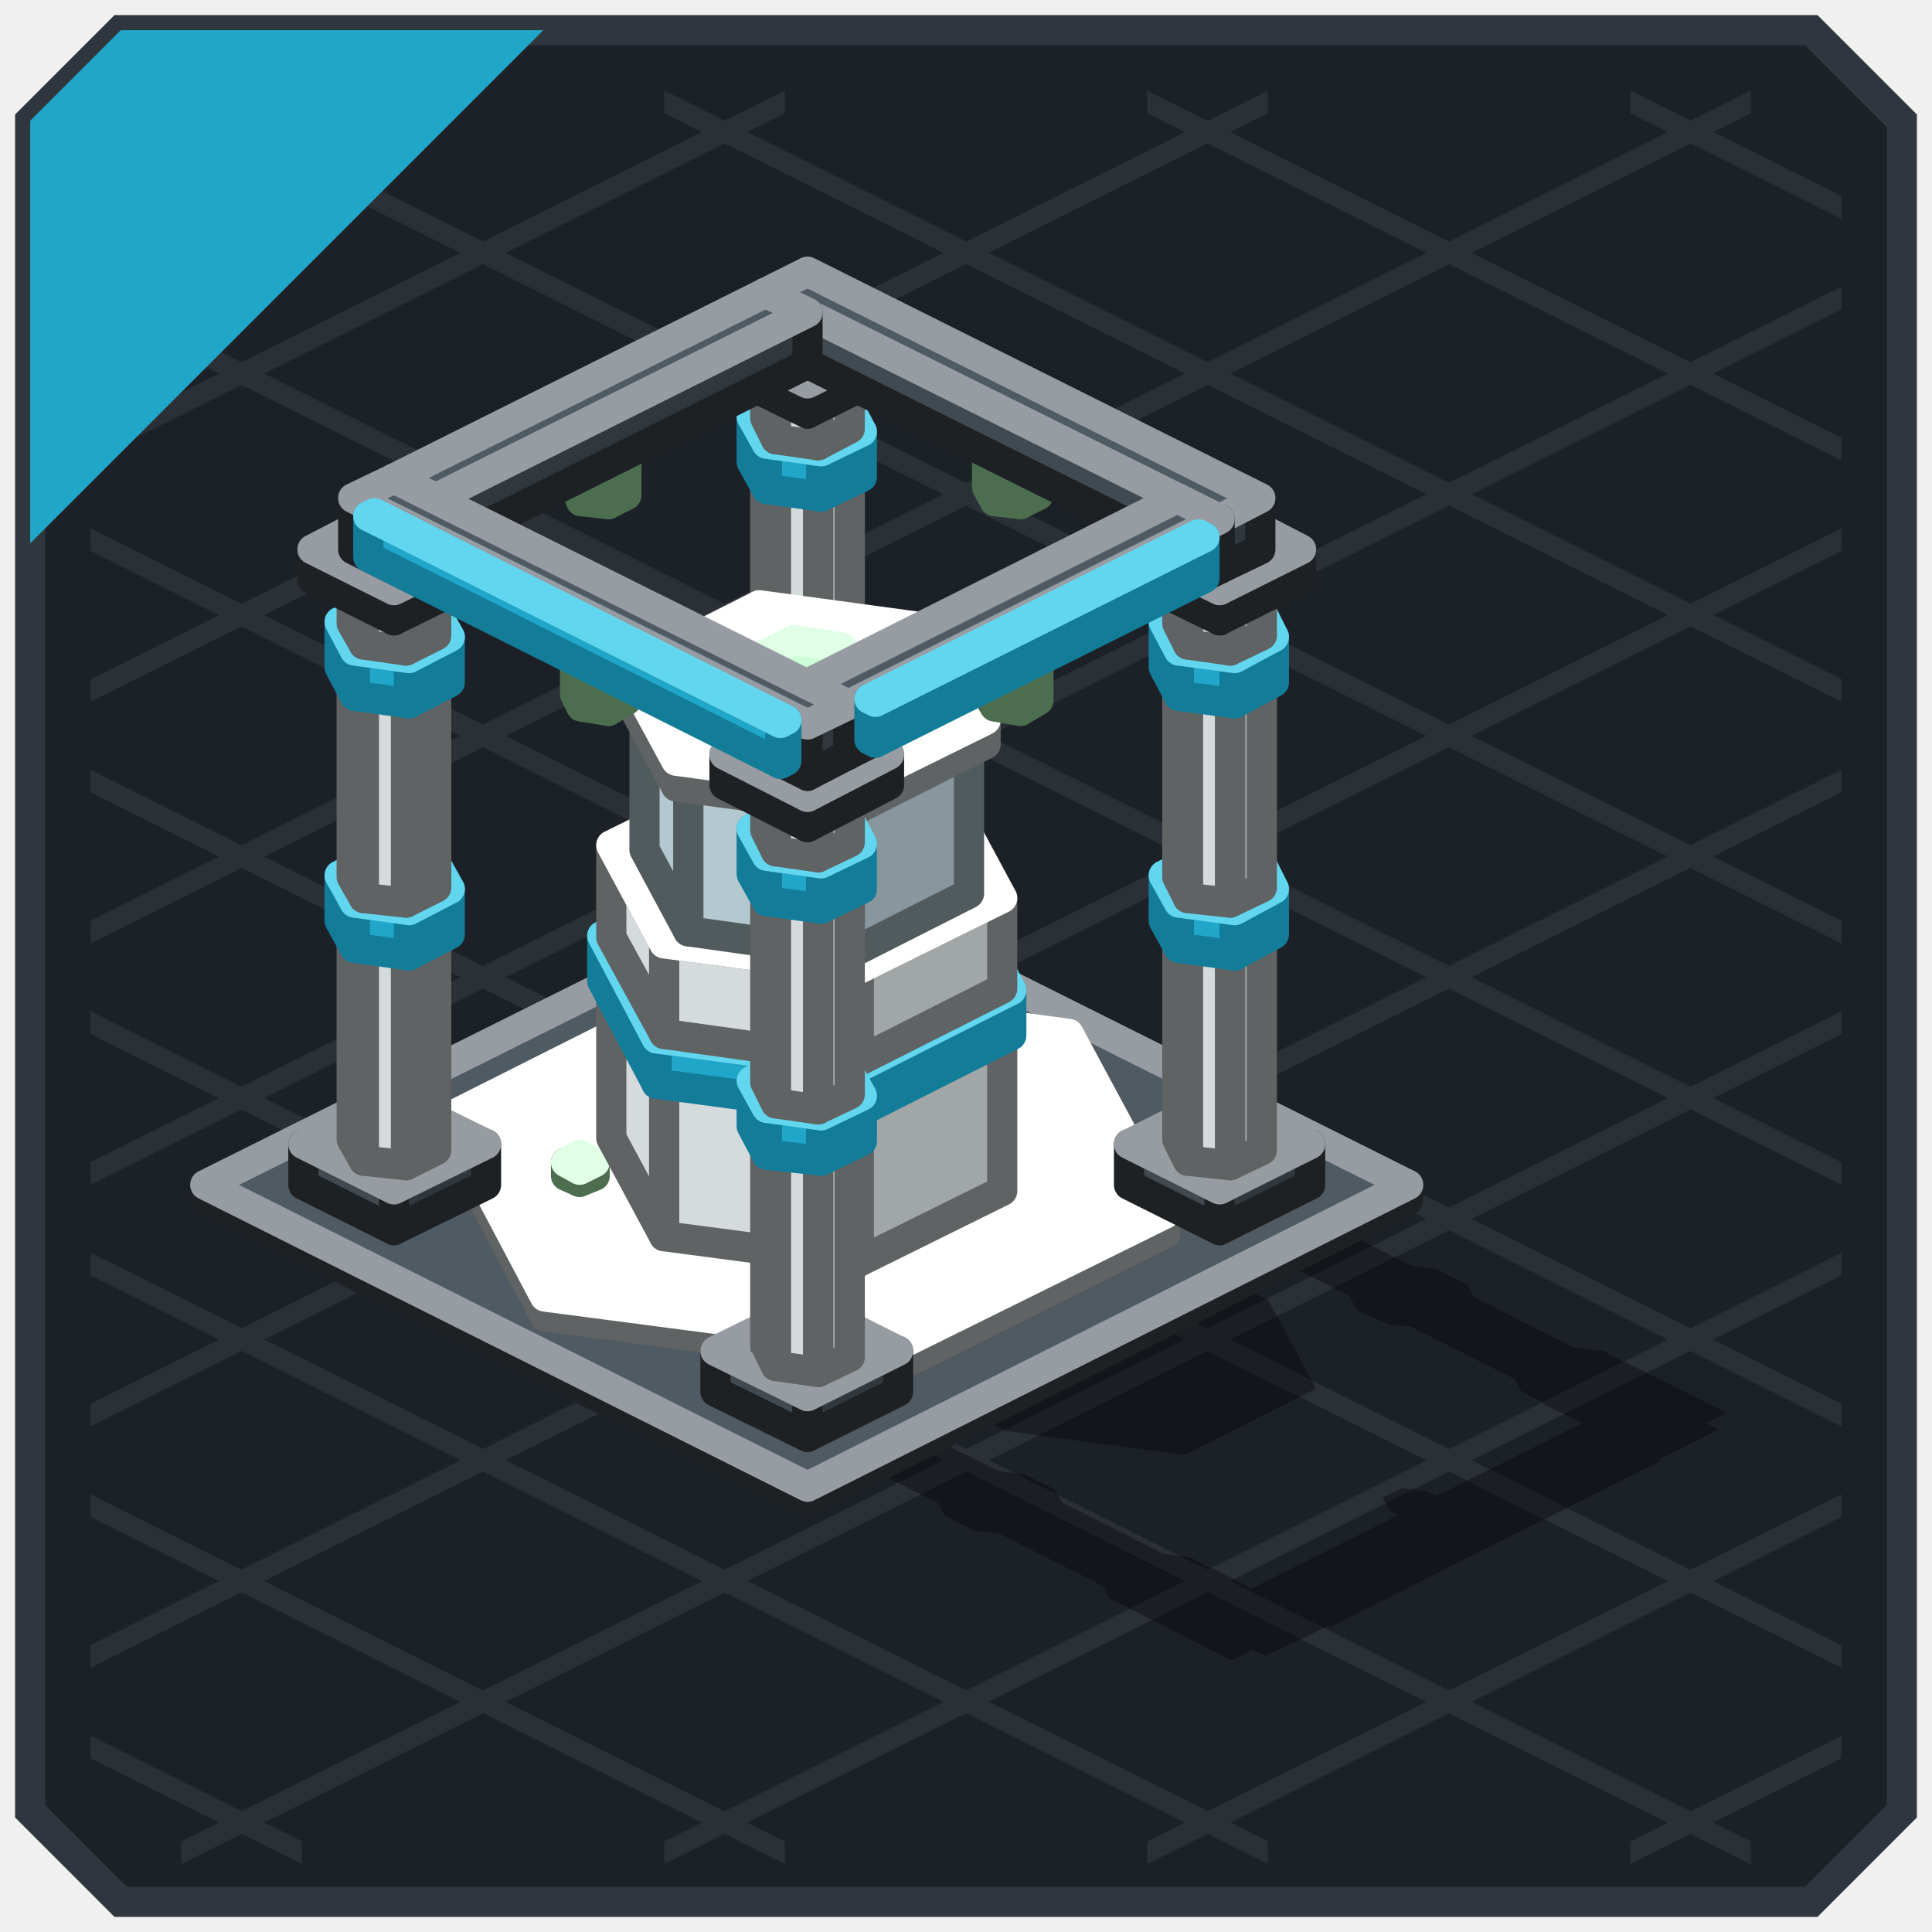
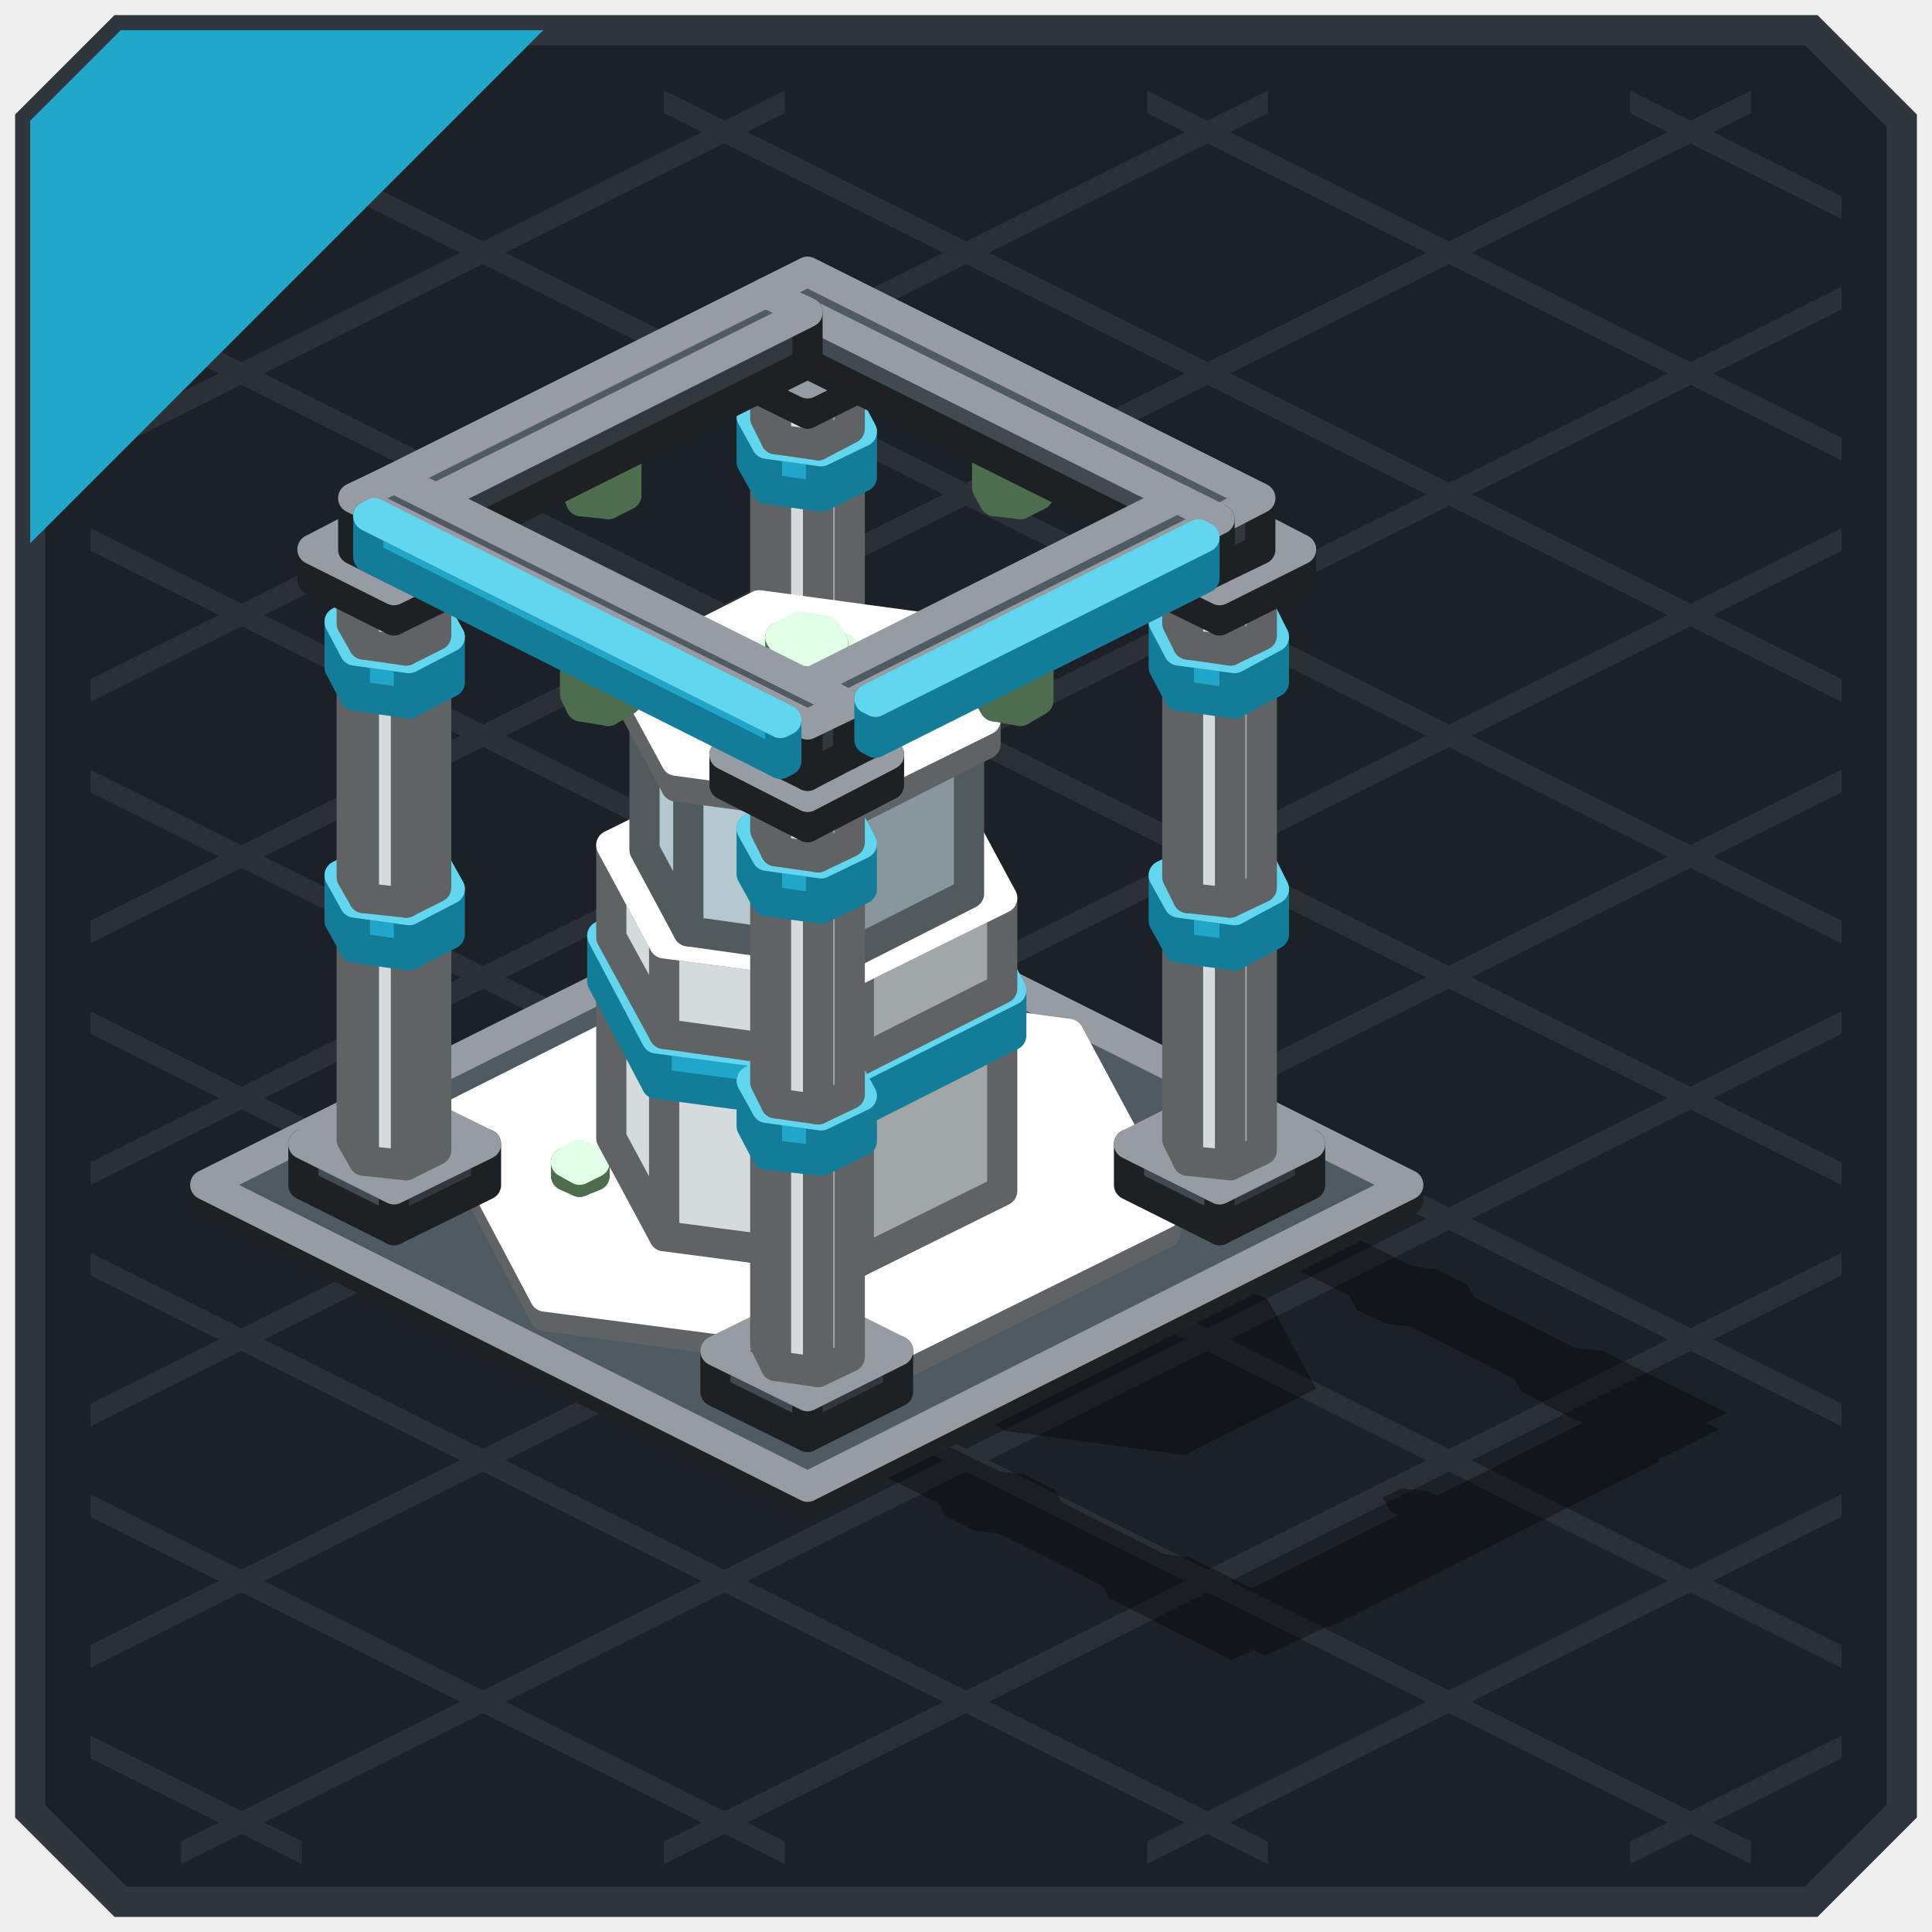
<svg xmlns="http://www.w3.org/2000/svg" width="128" height="128" viewBox="0 0 128 128">
  <g stroke-width="2">
    <polygon points="8,2 120,2 126,8 126,120 120,126 8,126 2,120 2,8" fill="#1C2127" stroke="#2F363D" />
  </g>
  <g>
    <polygon points="108,6 122,13 122,14.5 108,7.5" fill="#2A3036" />
    <polygon points="76,6 122,29 122,30.5 76,7.5" fill="#2A3036" />
    <polygon points="44,6 122,45 122,46.5 44,7.5" fill="#2A3036" />
    <polygon points="12,6 122,61 122,62.5 12,7.5" fill="#2A3036" />
    <polygon points="6,19 122,77 122,78.5 6,20.5" fill="#2A3036" />
    <polygon points="6,35 122,93 122,94.5 6,36.5" fill="#2A3036" />
    <polygon points="6,51 122,109 122,110.5 6,52.5" fill="#2A3036" />
    <polygon points="6,67 116,122 116,123.5 6,68.5" fill="#2A3036" />
    <polygon points="6,83 84,122 84,123.5 6,84.5" fill="#2A3036" />
    <polygon points="6,99 52,122 52,123.5 6,100.5" fill="#2A3036" />
    <polygon points="6,115 20,122 20,123.5 6,116.5" fill="#2A3036" />
    <polygon points="6,13 20,6 20,7.5 6,14.5" fill="#2A3036" />
    <polygon points="6,29 52,6 52,7.5 6,30.5" fill="#2A3036" />
    <polygon points="6,45 84,6 84,7.5 6,46.5" fill="#2A3036" />
    <polygon points="6,61 116,6 116,7.5 6,62.5" fill="#2A3036" />
    <polygon points="6,77 122,19 122,20.5 6,78.5" fill="#2A3036" />
    <polygon points="6,93 122,35 122,36.5 6,94.5" fill="#2A3036" />
    <polygon points="6,109 122,51 122,52.5 6,110.5" fill="#2A3036" />
    <polygon points="12,122 122,67 122,68.5 12,123.5" fill="#2A3036" />
    <polygon points="44,122 122,83 122,84.5 44,123.5" fill="#2A3036" />
    <polygon points="76,122 122,99 122,100.5 76,123.5" fill="#2A3036" />
    <polygon points="108,122 122,115 122,116.5 108,123.5" fill="#2A3036" />
  </g>
  <g>
    <polygon points="8,2 36,2 2,36 2,8" fill="#1FA6C8" />
  </g>
  <g opacity="0.35">
    <polygon points="53.5,59.6 94,79.8 54.1,99.8 13.6,79.5" fill="#000000" />
    <polygon points="47.8,68 71.5,71.2 72.3,71.6 78.7,83.5 61.3,92.1 37.6,89 36.8,88.5 30.4,76.7" fill="#000000" />
    <polygon points="54.1,63.2 61.9,67.1 55.9,70.1 48.1,66.2" fill="#000000" />
    <polygon points="55.1,65.7 57.9,66 67.3,70.7 68.1,72.1 66,73.2 63.2,72.8 53.8,68.1 53.1,66.7" fill="#000000" />
    <polygon points="64.3,69.9 67.9,70.4 69.9,71.4 70.9,73.2 68.2,74.6 64.5,74.1 62.6,73.1 61.6,71.3" fill="#000000" />
    <polygon points="66.5,71.3 69.3,71.7 78.2,76.2 79,77.6 76.9,78.6 74.1,78.2 65.2,73.8 64.4,72.4" fill="#000000" />
    <polygon points="75.2,75.4 78.9,75.9 80.8,76.9 81.8,78.7 79.1,80 75.5,79.5 73.5,78.6 72.5,76.7" fill="#000000" />
    <polygon points="77.4,76.8 80.2,77.2 82.4,78.3 83.1,79.7 81.1,80.7 78.3,80.3 76.1,79.2 75.3,77.8" fill="#000000" />
    <polygon points="80.3,76.6 87.1,80 81.6,82.7 74.9,79.3" fill="#000000" />
    <polygon points="26.8,76.8 34.6,80.7 28.5,83.7 20.8,79.8" fill="#000000" />
    <polygon points="27.8,79.3 30.6,79.7 40,84.4 40.7,85.8 38.7,86.8 35.9,86.4 26.5,81.7 25.7,80.3" fill="#000000" />
    <polygon points="37,83.6 40.6,84.1 42.6,85.1 43.6,86.9 40.9,88.2 37.2,87.7 35.3,86.8 34.3,84.9" fill="#000000" />
    <polygon points="39.2,85 42,85.4 50.9,89.9 51.7,91.3 49.6,92.3 46.8,91.9 37.9,87.4 37.1,86" fill="#000000" />
    <polygon points="47.9,89.1 51.5,89.5 53.5,90.5 54.5,92.4 51.8,93.7 48.2,93.2 46.2,92.2 45.2,90.4" fill="#000000" />
    <polygon points="50.1,90.5 52.9,90.8 55.1,91.9 55.8,93.3 53.8,94.4 51,94 48.8,92.9 48,91.5" fill="#000000" />
    <polygon points="53,90.2 59.8,93.6 54.3,96.3 47.6,93" fill="#000000" />
    <polygon points="81.4,76.8 89.2,80.7 83.2,83.7 75.4,79.8" fill="#000000" />
    <polygon points="82.4,79.3 85.2,79.7 94.6,84.4 95.4,85.8 93.3,86.8 90.5,86.4 81.1,81.7 80.4,80.3" fill="#000000" />
    <polygon points="91.6,83.6 95.2,84.1 97.2,85.1 98.2,86.9 95.5,88.2 91.9,87.7 89.9,86.8 88.9,84.9" fill="#000000" />
    <polygon points="93.8,85 96.6,85.4 105.5,89.9 106.3,91.3 104.2,92.3 101.4,91.9 92.5,87.4 91.7,86" fill="#000000" />
    <polygon points="102.5,89.1 106.2,89.5 108.1,90.5 109.1,92.4 106.4,93.7 102.8,93.2 100.8,92.2 99.8,90.4" fill="#000000" />
    <polygon points="104.7,90.5 107.5,90.8 109.7,91.9 110.4,93.3 108.4,94.4 105.6,94 103.4,92.9 102.7,91.5" fill="#000000" />
    <polygon points="107.6,90.2 114.4,93.6 109,96.3 102.2,93" fill="#000000" />
    <polygon points="54.1,90.5 61.9,94.4 55.9,97.4 48.1,93.5" fill="#000000" />
    <polygon points="55.1,93 57.9,93.4 67.3,98 68.1,99.5 66,100.5 63.2,100.1 53.8,95.4 53.1,94" fill="#000000" />
    <polygon points="64.3,97.2 67.9,97.7 69.9,98.7 70.9,100.5 68.2,101.9 64.5,101.4 62.6,100.4 61.6,98.6" fill="#000000" />
    <polygon points="66.5,98.7 69.3,99 78.2,103.5 79,104.9 76.9,105.9 74.1,105.6 65.2,101.1 64.4,99.7" fill="#000000" />
    <polygon points="75.2,102.7 78.9,103.2 80.8,104.2 81.8,106 79.1,107.4 75.5,106.9 73.5,105.9 72.5,104" fill="#000000" />
    <polygon points="77.4,104.1 80.2,104.5 82.4,105.6 83.1,107 81.1,108 78.3,107.6 76.1,106.5 75.3,105.1" fill="#000000" />
    <polygon points="80.3,103.9 87.1,107.3 81.6,110 74.9,106.6" fill="#000000" />
    <polygon points="54.3,92.2 86.6,108.4 83.8,109.7 51.6,93.6" fill="#000000" />
    <polygon points="81.6,78.6 113.9,94.7 111.1,96.1 78.9,80" fill="#000000" />
    <polygon points="106.2,93.6 111.1,96.1 86.6,108.4 81.6,105.9" fill="#000000" />
    <polygon points="78.9,80 83.8,82.4 59.2,94.7 54.3,92.2" fill="#000000" />
    <polygon points="53.2,94.4 82.2,108.9 81.8,109.1 52.8,94.6" fill="#000000" />
    <polygon points="107.8,95.8 110,96.8 88.1,107.8 86,106.7" fill="#000000" />
    <polygon points="65.6,98.6 67.3,98.8 69.2,99.8 69.7,100.7 68.4,101.3 66.7,101.1 64.8,100.1 64.3,99.2" fill="#000000" />
    <polygon points="92.9,84.9 94.6,85.2 96.6,86.2 97,87 95.8,87.6 94,87.4 92.1,86.4 91.6,85.6" fill="#000000" />
    <polygon points="92.9,98.6 94.6,98.8 96.6,99.8 97,100.7 95.8,101.3 94,101.1 92.1,100.1 91.6,99.2" fill="#000000" />
    <polygon points="65.6,84.9 67.3,85.2 69.2,86.2 69.7,87 68.4,87.6 66.7,87.4 64.8,86.4 64.3,85.6" fill="#000000" />
    <polygon points="51.5,73.8 64.4,75.6 71.2,78.9 74.7,85.4 65.2,90.1 52.3,88.4 45.5,85 42.1,78.6" fill="#000000" />
    <polygon points="58.1,76.9 71.7,78.7 73.7,79.7 77.3,86.5 67.4,91.4 53.8,89.6 51.8,88.6 48.2,81.9" fill="#000000" />
    <polygon points="60.3,78.2 73.2,79.9 77.1,81.9 80.6,88.4 71.1,93.1 58.2,91.4 54.3,89.4 50.8,82.9" fill="#000000" />
    <polygon points="64.8,81.2 75.5,82.7 82.1,86 85,91.3 77.1,95.3 66.3,93.8 59.8,90.6 56.9,85.2" fill="#000000" />
    <polygon points="71,84 82.9,85.6 84,86.1 87.2,92 78.5,96.4 66.6,94.8 65.5,94.2 62.4,88.3" fill="#000000" />
    <polygon points="74.4,88.8 77.7,89.3 79,89.9 79.8,91.5 77.5,92.7 74.3,92.3 72.9,91.6 72.1,90" fill="#000000" />
    <polygon points="53.6,87.3 55.1,88.1 54.2,88.5 52.7,87.8" fill="#000000" />
    <polygon points="40,80.5 41.5,81.2 40.5,81.7 39,81" fill="#000000" />
+     <polygon points="76.4,90.3 78.1,90.6 79,91 79.4,91.9 78.2,92.5 76.4,92.3 75.6,91.8 75.1,91" fill="#000000" />
+     <polygon points="76.5,90.6 77.8,90.7 78.4,91.1 78.8,91.7 77.8,92.2 76.5,92 75.9,91.7 75.5,91" fill="#000000" />
  </g>
  <g stroke-width="2" stroke-linejoin="round">
    <polygon points="53.5,99.5 13.6,79.5 13.6,78.5 53.5,98.5" fill="#414A51" stroke="#1D2124" />
    <polygon points="93.3,79.5 53.5,99.5 53.5,98.5 93.3,78.5" fill="#31383D" stroke="#1D2124" />
    <polygon points="53.5,98.5 13.6,78.5 53.5,58.6 93.3,78.5" fill="#4F5A63" stroke="#969CA1" />
    <polygon points="53.5,67.9 47.4,64.9 47.4,62.2 53.5,65.2" fill="#414A51" stroke="#1D2124" />
    <polygon points="59.5,64.9 53.5,67.9 53.5,65.2 59.5,62.2" fill="#31383D" stroke="#1D2124" />
    <polygon points="53.5,65.2 47.4,62.2 53.5,59.2 59.5,62.2" fill="#4F5A63" stroke="#969CA1" />
    <polygon points="59.8,90.4 36.1,87.2 36.1,85.9 59.8,89" fill="#D5DBDC" stroke="#606363" />
    <polygon points="36.1,87.2 29.8,75.3 29.8,74 36.1,85.9" fill="#D5DBDC" stroke="#606363" />
    <polygon points="77.2,81.7 59.8,90.4 59.8,89 77.2,80.4" fill="#A1A6A6" stroke="#606363" />
    <polygon points="59.8,89 36.1,85.9 29.8,74 47.1,65.3 70.8,68.5 77.2,80.4" fill="#FFFFFF" stroke="#FFFFFF" />
    <polygon points="54.2,63.6 51.4,63.2 51.4,48.8 54.2,49.2" fill="#D5DBDC" stroke="#606363" />
    <polygon points="51.4,63.2 50.7,61.8 50.7,47.4 51.4,48.8" fill="#D5DBDC" stroke="#606363" />
    <polygon points="56.3,62.6 54.2,63.6 54.2,49.2 56.3,48.2" fill="#A1A6A6" stroke="#606363" />
    <polygon points="54.2,49.2 51.4,48.8 50.7,47.4 52.7,46.4 55.5,46.8 56.3,48.2" fill="#FFFFFF" stroke="#FFFFFF" />
    <polygon points="54.4,49.6 50.8,49.1 50.8,46.1 54.4,46.6" fill="#1FA6C8" stroke="#137C99" />
    <polygon points="50.8,49.1 49.8,47.3 49.8,44.3 50.8,46.1" fill="#1FA6C8" stroke="#137C99" />
    <polygon points="57.1,48.3 54.4,49.6 54.4,46.6 57.1,45.3" fill="#137C99" stroke="#137C99" />
    <polygon points="54.4,46.6 50.8,46.1 49.8,44.3 52.5,43 56.1,43.4 57.1,45.3" fill="#62D6EE" stroke="#62D6EE" />
    <polygon points="54.2,46.2 51.4,45.8 51.4,32.1 54.2,32.5" fill="#D5DBDC" stroke="#606363" />
    <polygon points="51.4,45.8 50.7,44.4 50.7,30.7 51.4,32.1" fill="#D5DBDC" stroke="#606363" />
    <polygon points="56.3,45.2 54.2,46.2 54.2,32.5 56.3,31.4" fill="#A1A6A6" stroke="#606363" />
    <polygon points="54.2,32.5 51.4,32.1 50.7,30.7 52.7,29.7 55.5,30 56.3,31.4" fill="#FFFFFF" stroke="#FFFFFF" />
    <polygon points="54.4,32.9 50.8,32.4 50.8,29.4 54.4,29.9" fill="#1FA6C8" stroke="#137C99" />
    <polygon points="50.8,32.4 49.8,30.6 49.8,27.6 50.8,29.4" fill="#1FA6C8" stroke="#137C99" />
    <polygon points="57.1,31.6 54.4,32.9 54.4,29.9 57.1,28.6" fill="#137C99" stroke="#137C99" />
    <polygon points="54.4,29.9 50.8,29.4 49.8,27.6 52.5,26.2 56.1,26.7 57.1,28.6" fill="#62D6EE" stroke="#62D6EE" />
    <polygon points="54.2,29.5 51.4,29.1 51.4,25.7 54.2,26.1" fill="#D5DBDC" stroke="#606363" />
    <polygon points="51.4,29.1 50.7,27.7 50.7,24.3 51.4,25.7" fill="#D5DBDC" stroke="#606363" />
    <polygon points="56.3,28.4 54.2,29.5 54.2,26.1 56.3,25.1" fill="#A1A6A6" stroke="#606363" />
    <polygon points="54.2,26.1 51.4,25.7 50.7,24.3 52.7,23.3 55.5,23.7 56.3,25.1" fill="#FFFFFF" stroke="#FFFFFF" />
    <polygon points="53.5,27.4 48,24.7 48,22.7 53.5,25.4" fill="#414A51" stroke="#1D2124" />
    <polygon points="58.9,24.7 53.5,27.4 53.5,25.4 58.9,22.7" fill="#31383D" stroke="#1D2124" />
    <polygon points="53.5,25.4 48,22.7 53.5,20 58.9,22.7" fill="#4F5A63" stroke="#969CA1" />
    <polygon points="26.1,81.5 20.1,78.5 20.1,75.8 26.1,78.8" fill="#414A51" stroke="#1D2124" />
    <polygon points="32.2,78.5 26.1,81.5 26.1,78.8 32.2,75.8" fill="#31383D" stroke="#1D2124" />
    <polygon points="26.1,78.8 20.1,75.8 26.1,72.8 32.2,75.8" fill="#4F5A63" stroke="#969CA1" />
    <polygon points="80.8,81.5 74.8,78.5 74.8,75.8 80.8,78.8" fill="#414A51" stroke="#1D2124" />
    <polygon points="86.8,78.5 80.8,81.5 80.8,78.8 86.8,75.8" fill="#31383D" stroke="#1D2124" />
    <polygon points="80.8,78.8 74.8,75.8 80.8,72.8 86.8,75.8" fill="#4F5A63" stroke="#969CA1" />
    <polygon points="38.4,78.3 37.5,77.9 37.5,77 38.4,77.5" fill="#A8F5B0" stroke="#4C6E4F" />
    <polygon points="39.4,77.9 38.4,78.3 38.4,77.5 39.4,77" fill="#7FB985" stroke="#4C6E4F" />
    <polygon points="38.4,77.5 37.5,77 38.4,76.5 39.4,77" fill="#CDFFD7" stroke="#E1FFE7" />
    <polygon points="56.9,83.6 44,81.9 44,71.5 56.9,73.3" fill="#D5DBDC" stroke="#606363" />
    <polygon points="44,81.9 40.5,75.4 40.5,65.1 44,71.5" fill="#D5DBDC" stroke="#606363" />
    <polygon points="66.4,78.9 56.9,83.6 56.9,73.3 66.4,68.5" fill="#A1A6A6" stroke="#606363" />
    <polygon points="56.9,73.3 44,71.5 40.5,65.1 50,60.3 62.9,62.1 66.4,68.5" fill="#FFFFFF" stroke="#FFFFFF" />
    <polygon points="26.9,77.2 24.1,76.9 24.1,62.5 26.9,62.9" fill="#D5DBDC" stroke="#606363" />
    <polygon points="24.1,76.9 23.3,75.5 23.3,61.1 24.1,62.5" fill="#D5DBDC" stroke="#606363" />
    <polygon points="28.9,76.2 26.9,77.2 26.9,62.9 28.9,61.8" fill="#A1A6A6" stroke="#606363" />
    <polygon points="26.9,62.9 24.1,62.5 23.3,61.1 25.4,60.1 28.2,60.4 28.9,61.8" fill="#FFFFFF" stroke="#FFFFFF" />
    <polygon points="81.5,77.2 78.7,76.9 78.7,62.5 81.5,62.9" fill="#D5DBDC" stroke="#606363" />
    <polygon points="78.7,76.9 78,75.5 78,61.1 78.7,62.5" fill="#D5DBDC" stroke="#606363" />
    <polygon points="83.6,76.2 81.5,77.2 81.5,62.9 83.6,61.8" fill="#A1A6A6" stroke="#606363" />
    <polygon points="81.5,62.9 78.7,62.5 78,61.1 80,60.1 82.8,60.4 83.6,61.8" fill="#FFFFFF" stroke="#FFFFFF" />
    <polygon points="27.1,63.3 23.5,62.8 23.5,59.8 27.1,60.3" fill="#1FA6C8" stroke="#137C99" />
    <polygon points="23.5,62.8 22.5,61 22.5,58 23.5,59.8" fill="#1FA6C8" stroke="#137C99" />
    <polygon points="29.8,61.9 27.1,63.3 27.1,60.3 29.8,58.9" fill="#137C99" stroke="#137C99" />
    <polygon points="27.1,60.3 23.5,59.8 22.5,58 25.2,56.6 28.8,57.1 29.8,58.9" fill="#62D6EE" stroke="#62D6EE" />
    <polygon points="81.8,63.3 78.1,62.8 78.1,59.8 81.8,60.3" fill="#1FA6C8" stroke="#137C99" />
    <polygon points="78.1,62.8 77.1,61 77.1,58 78.1,59.8" fill="#1FA6C8" stroke="#137C99" />
    <polygon points="84.4,61.9 81.8,63.3 81.8,60.3 84.4,58.9" fill="#137C99" stroke="#137C99" />
    <polygon points="81.8,60.3 78.1,59.8 77.1,58 79.8,56.6 83.5,57.1 84.4,58.9" fill="#62D6EE" stroke="#62D6EE" />
    <polygon points="40.3,33.4 38.5,33.2 38.5,30.2 40.3,30.4" fill="#A8F5B0" stroke="#4C6E4F" />
    <polygon points="38.5,33.2 38.1,32.3 38.1,29.3 38.5,30.2" fill="#A8F5B0" stroke="#4C6E4F" />
    <polygon points="41.5,32.8 40.3,33.4 40.3,30.4 41.5,29.8" fill="#7FB985" stroke="#4C6E4F" />
    <polygon points="40.3,30.4 38.5,30.2 38.1,29.3 39.3,28.7 41.1,28.9 41.5,29.8" fill="#CDFFD7" stroke="#E1FFE7" />
    <polygon points="67.6,33.4 65.9,33.2 65.9,30.2 67.6,30.4" fill="#A8F5B0" stroke="#4C6E4F" />
    <polygon points="65.9,33.2 65.4,32.3 65.4,29.3 65.9,30.2" fill="#A8F5B0" stroke="#4C6E4F" />
    <polygon points="68.8,32.8 67.6,33.4 67.6,30.4 68.8,29.8" fill="#7FB985" stroke="#4C6E4F" />
    <polygon points="67.6,30.4 65.9,30.2 65.4,29.3 66.7,28.7 68.4,28.9 68.8,29.8" fill="#CDFFD7" stroke="#E1FFE7" />
    <polygon points="52.1,85.2 51.1,84.7 51.1,83.9 52.1,84.3" fill="#A8F5B0" stroke="#4C6E4F" />
    <polygon points="53,84.7 52.1,85.2 52.1,84.3 53,83.9" fill="#7FB985" stroke="#4C6E4F" />
    <polygon points="52.1,84.3 51.1,83.9 52.1,83.4 53,83.9" fill="#CDFFD7" stroke="#E1FFE7" />
    <polygon points="57.1,73.6 43.5,71.8 43.5,68.8 57.1,70.6" fill="#1FA6C8" stroke="#137C99" />
    <polygon points="43.5,71.8 39.9,65 39.9,62 43.5,68.8" fill="#1FA6C8" stroke="#137C99" />
    <polygon points="67,68.6 57.1,73.6 57.1,70.6 67,65.6" fill="#137C99" stroke="#137C99" />
    <polygon points="57.1,70.6 43.5,68.8 39.9,62 49.8,57 63.4,58.8 67,65.6" fill="#62D6EE" stroke="#62D6EE" />
    <polygon points="56.9,70.3 44,68.5 44,62.5 56.9,64.2" fill="#D5DBDC" stroke="#606363" />
    <polygon points="44,68.5 40.5,62.1 40.5,56 44,62.5" fill="#D5DBDC" stroke="#606363" />
    <polygon points="66.4,65.5 56.9,70.3 56.9,64.2 66.4,59.5" fill="#A1A6A6" stroke="#606363" />
    <polygon points="56.9,64.2 44,62.5 40.5,56 50,51.3 62.9,53 66.4,59.5" fill="#FFFFFF" stroke="#FFFFFF" />
    <polygon points="56.3,63.2 45.6,61.7 45.6,51.7 56.3,53.1" fill="#B4C8CF" stroke="#515A5D" />
    <polygon points="45.6,61.7 42.7,56.3 42.7,46.3 45.6,51.7" fill="#B4C8CF" stroke="#515A5D" />
    <polygon points="64.2,59.2 56.3,63.2 56.3,53.1 64.2,49.2" fill="#88979D" stroke="#515A5D" />
    <polygon points="56.3,53.1 45.6,51.7 42.7,46.3 50.6,42.4 61.3,43.8 64.2,49.2" fill="#DCF4FC" stroke="#EAF8FD" />
    <polygon points="26.9,59.8 24.1,59.5 24.1,45.8 26.9,46.1" fill="#D5DBDC" stroke="#606363" />
    <polygon points="24.1,59.5 23.3,58.1 23.3,44.4 24.1,45.8" fill="#D5DBDC" stroke="#606363" />
    <polygon points="28.9,58.8 26.9,59.8 26.9,46.1 28.9,45.1" fill="#A1A6A6" stroke="#606363" />
    <polygon points="26.9,46.1 24.1,45.8 23.3,44.4 25.4,43.3 28.2,43.7 28.9,45.1" fill="#FFFFFF" stroke="#FFFFFF" />
    <polygon points="81.5,59.8 78.7,59.5 78.7,45.8 81.5,46.1" fill="#D5DBDC" stroke="#606363" />
    <polygon points="78.7,59.5 78,58.1 78,44.4 78.7,45.8" fill="#D5DBDC" stroke="#606363" />
    <polygon points="83.6,58.8 81.5,59.8 81.5,46.1 83.6,45.1" fill="#A1A6A6" stroke="#606363" />
    <polygon points="81.5,46.1 78.7,45.8 78,44.4 80,43.3 82.8,43.7 83.6,45.1" fill="#FFFFFF" stroke="#FFFFFF" />
    <polygon points="56.6,53.7 44.8,52.1 44.8,50.4 56.6,52" fill="#D5DBDC" stroke="#606363" />
    <polygon points="44.8,52.1 41.6,46.2 41.6,44.5 44.8,50.4" fill="#D5DBDC" stroke="#606363" />
    <polygon points="65.3,49.3 56.6,53.7 56.6,52 65.3,47.7" fill="#A1A6A6" stroke="#606363" />
    <polygon points="56.6,52 44.8,50.4 41.6,44.5 50.3,40.1 62.1,41.7 65.3,47.7" fill="#FFFFFF" stroke="#FFFFFF" />
    <polygon points="54.3,47.7 51.1,47.3 51.1,45.2 54.3,45.7" fill="#A8F5B0" stroke="#4C6E4F" />
    <polygon points="51.1,47.3 50.2,45.6 50.2,43.6 51.1,45.2" fill="#A8F5B0" stroke="#4C6E4F" />
    <polygon points="56.7,46.5 54.3,47.7 54.3,45.7 56.7,44.5" fill="#7FB985" stroke="#4C6E4F" />
    <polygon points="54.3,45.7 51.1,45.2 50.2,43.6 52.6,42.4 55.8,42.9 56.7,44.5" fill="#CDFFD7" stroke="#E1FFE7" />
    <polygon points="27.1,46.6 23.5,46.1 23.5,43.1 27.1,43.6" fill="#1FA6C8" stroke="#137C99" />
    <polygon points="23.5,46.1 22.5,44.2 22.5,41.2 23.5,43.1" fill="#1FA6C8" stroke="#137C99" />
    <polygon points="29.8,45.2 27.1,46.6 27.1,43.6 29.8,42.2" fill="#137C99" stroke="#137C99" />
    <polygon points="27.1,43.6 23.5,43.1 22.5,41.2 25.2,39.9 28.8,40.4 29.8,42.2" fill="#62D6EE" stroke="#62D6EE" />
    <polygon points="81.8,46.6 78.1,46.1 78.1,43.1 81.8,43.6" fill="#1FA6C8" stroke="#137C99" />
    <polygon points="78.1,46.1 77.1,44.2 77.1,41.2 78.1,43.1" fill="#1FA6C8" stroke="#137C99" />
    <polygon points="84.4,45.2 81.8,46.6 81.8,43.6 84.4,42.2" fill="#137C99" stroke="#137C99" />
    <polygon points="81.8,43.6 78.1,43.1 77.1,41.2 79.8,39.9 83.5,40.4 84.4,42.2" fill="#62D6EE" stroke="#62D6EE" />
+     <polygon points="53.8,44.4 52.5,44.2 52.5,43.2 53.8,43.4" fill="#A8F5B0" stroke="#4C6E4F" />
+     <polygon points="52.5,44.2 52.2,43.6 52.2,42.5 52.5,43.2" fill="#A8F5B0" stroke="#4C6E4F" />
+     <polygon points="54.7,43.9 53.8,44.4 53.8,43.4 54.7,42.9" fill="#7FB985" stroke="#4C6E4F" />
+     <polygon points="53.8,43.4 52.5,43.2 52.2,42.5 53.1,42.1 54.4,42.2 54.7,42.9" fill="#CDFFD7" stroke="#E1FFE7" />
+     <polygon points="53.9,44.6 52.2,44.4 52.2,43 53.9,43.2" fill="#A8F5B0" stroke="#4C6E4F" />
+     <polygon points="52.2,44.4 51.7,43.5 51.7,42.2 52.2,43" fill="#A8F5B0" stroke="#4C6E4F" />
+     <polygon points="55.2,44 53.9,44.6 53.9,43.2 55.2,42.6" fill="#7FB985" stroke="#4C6E4F" />
+     <polygon points="53.9,43.2 52.2,43 51.7,42.2 53,41.5 54.7,41.8 55.2,42.6" fill="#CDFFD7" stroke="#E1FFE7" />
    <polygon points="26.9,43.1 24.1,42.7 24.1,39.4 26.9,39.8" fill="#D5DBDC" stroke="#606363" />
    <polygon points="24.1,42.7 23.3,41.3 23.3,38 24.1,39.4" fill="#D5DBDC" stroke="#606363" />
    <polygon points="28.9,42.1 26.9,43.1 26.9,39.8 28.9,38.7" fill="#A1A6A6" stroke="#606363" />
    <polygon points="26.9,39.8 24.1,39.4 23.3,38 25.4,37 28.2,37.3 28.9,38.7" fill="#FFFFFF" stroke="#FFFFFF" />
    <polygon points="81.5,43.1 78.7,42.7 78.7,39.4 81.5,39.8" fill="#D5DBDC" stroke="#606363" />
    <polygon points="78.7,42.7 78,41.3 78,38 78.7,39.4" fill="#D5DBDC" stroke="#606363" />
    <polygon points="83.6,42.1 81.5,43.1 81.5,39.8 83.6,38.7" fill="#A1A6A6" stroke="#606363" />
    <polygon points="81.5,39.8 78.7,39.4 78,38 80,37 82.8,37.3 83.6,38.7" fill="#FFFFFF" stroke="#FFFFFF" />
    <polygon points="26.1,41.1 20.7,38.4 20.7,36.4 26.1,39.1" fill="#414A51" stroke="#1D2124" />
    <polygon points="31.6,38.4 26.1,41.1 26.1,39.1 31.6,36.4" fill="#31383D" stroke="#1D2124" />
    <polygon points="26.1,39.1 20.7,36.4 26.1,33.6 31.6,36.4" fill="#4F5A63" stroke="#969CA1" />
    <polygon points="80.8,41.1 75.3,38.4 75.3,36.4 80.8,39.1" fill="#414A51" stroke="#1D2124" />
    <polygon points="86.2,38.4 80.8,41.1 80.8,39.1 86.2,36.4" fill="#31383D" stroke="#1D2124" />
    <polygon points="80.8,39.1 75.3,36.4 80.8,33.6 86.2,36.4" fill="#4F5A63" stroke="#969CA1" />
    <polygon points="80.8,37.7 50.7,22.7 50.7,19.4 80.8,34.4" fill="#414A51" stroke="#1D2124" />
    <polygon points="83.5,36.4 80.8,37.7 80.8,34.4 83.5,33" fill="#31383D" stroke="#1D2124" />
    <polygon points="80.8,34.4 50.7,19.4 53.5,18 83.5,33" fill="#4F5A63" stroke="#969CA1" />
    <polygon points="28.9,36.4 26.1,35 26.1,31.7 28.9,33" fill="#414A51" stroke="#1D2124" />
    <polygon points="53.5,24.1 28.9,36.4 28.9,33 53.5,20.7" fill="#31383D" stroke="#1D2124" />
    <polygon points="28.9,33 26.1,31.7 50.7,19.4 53.5,20.7" fill="#4F5A63" stroke="#969CA1" />
    <polygon points="53.5,95.2 47.4,92.2 47.4,89.5 53.5,92.5" fill="#414A51" stroke="#1D2124" />
    <polygon points="59.5,92.2 53.5,95.2 53.5,92.5 59.5,89.5" fill="#31383D" stroke="#1D2124" />
    <polygon points="53.5,92.5 47.4,89.5 53.5,86.5 59.5,89.5" fill="#4F5A63" stroke="#969CA1" />
    <polygon points="54.2,90.9 51.4,90.5 51.4,76.1 54.2,76.5" fill="#D5DBDC" stroke="#606363" />
    <polygon points="51.4,90.5 50.7,89.1 50.7,74.7 51.4,76.1" fill="#D5DBDC" stroke="#606363" />
    <polygon points="56.3,89.9 54.2,90.9 54.2,76.5 56.3,75.5" fill="#A1A6A6" stroke="#606363" />
    <polygon points="54.2,76.5 51.4,76.1 50.7,74.7 52.7,73.7 55.5,74.1 56.3,75.5" fill="#FFFFFF" stroke="#FFFFFF" />
    <polygon points="54.4,76.9 50.8,76.5 50.8,73.4 54.4,73.9" fill="#1FA6C8" stroke="#137C99" />
    <polygon points="50.8,76.5 49.8,74.6 49.8,71.6 50.8,73.4" fill="#1FA6C8" stroke="#137C99" />
    <polygon points="57.1,75.6 54.4,76.9 54.4,73.9 57.1,72.6" fill="#137C99" stroke="#137C99" />
    <polygon points="54.4,73.9 50.8,73.4 49.8,71.6 52.5,70.3 56.1,70.8 57.1,72.6" fill="#62D6EE" stroke="#62D6EE" />
    <polygon points="40.3,47.1 38.5,46.8 38.5,43.8 40.3,44.1" fill="#A8F5B0" stroke="#4C6E4F" />
    <polygon points="38.5,46.8 38.1,46 38.1,43 38.5,43.8" fill="#A8F5B0" stroke="#4C6E4F" />
    <polygon points="41.5,46.4 40.3,47.1 40.3,44.1 41.5,43.4" fill="#7FB985" stroke="#4C6E4F" />
    <polygon points="40.3,44.1 38.5,43.8 38.1,43 39.3,42.3 41.1,42.6 41.5,43.4" fill="#CDFFD7" stroke="#E1FFE7" />
    <polygon points="67.6,47.1 65.9,46.8 65.9,43.8 67.6,44.1" fill="#A8F5B0" stroke="#4C6E4F" />
    <polygon points="65.9,46.8 65.4,46 65.4,43 65.9,43.8" fill="#A8F5B0" stroke="#4C6E4F" />
    <polygon points="68.8,46.4 67.6,47.1 67.6,44.1 68.8,43.4" fill="#7FB985" stroke="#4C6E4F" />
    <polygon points="67.6,44.1 65.9,43.8 65.4,43 66.7,42.3 68.4,42.6 68.8,43.4" fill="#CDFFD7" stroke="#E1FFE7" />
    <polygon points="54.2,73.5 51.4,73.1 51.4,59.4 54.2,59.8" fill="#D5DBDC" stroke="#606363" />
    <polygon points="51.4,73.1 50.7,71.7 50.7,58 51.4,59.4" fill="#D5DBDC" stroke="#606363" />
    <polygon points="56.3,72.5 54.2,73.5 54.2,59.8 56.3,58.8" fill="#A1A6A6" stroke="#606363" />
    <polygon points="54.2,59.8 51.4,59.4 50.7,58 52.7,57 55.5,57.4 56.3,58.8" fill="#FFFFFF" stroke="#FFFFFF" />
    <polygon points="54.4,60.2 50.8,59.7 50.8,56.7 54.4,57.2" fill="#1FA6C8" stroke="#137C99" />
    <polygon points="50.8,59.7 49.8,57.9 49.8,54.9 50.8,56.7" fill="#1FA6C8" stroke="#137C99" />
    <polygon points="57.1,58.9 54.4,60.2 54.4,57.2 57.1,55.9" fill="#137C99" stroke="#137C99" />
    <polygon points="54.4,57.2 50.8,56.7 49.8,54.9 52.5,53.5 56.1,54 57.1,55.9" fill="#62D6EE" stroke="#62D6EE" />
    <polygon points="54.2,56.8 51.4,56.4 51.4,53.1 54.2,53.4" fill="#D5DBDC" stroke="#606363" />
    <polygon points="51.4,56.4 50.7,55 50.7,51.7 51.4,53.1" fill="#D5DBDC" stroke="#606363" />
    <polygon points="56.3,55.8 54.2,56.8 54.2,53.4 56.3,52.4" fill="#A1A6A6" stroke="#606363" />
    <polygon points="54.2,53.4 51.4,53.1 50.7,51.7 52.7,50.6 55.5,51 56.3,52.4" fill="#FFFFFF" stroke="#FFFFFF" />
    <polygon points="53.5,54.8 48,52 48,50 53.5,52.8" fill="#414A51" stroke="#1D2124" />
    <polygon points="58.9,52 53.5,54.8 53.5,52.8 58.9,50" fill="#31383D" stroke="#1D2124" />
    <polygon points="53.5,52.8 48,50 53.5,47.3 58.9,50" fill="#4F5A63" stroke="#969CA1" />
    <polygon points="56.2,50 53.5,48.7 53.5,45.3 56.2,46.7" fill="#414A51" stroke="#1D2124" />
    <polygon points="80.8,37.7 56.2,50 56.2,46.7 80.8,34.4" fill="#31383D" stroke="#1D2124" />
    <polygon points="56.2,46.7 53.5,45.3 78,33 80.8,34.4" fill="#4F5A63" stroke="#969CA1" />
    <polygon points="53.5,51.4 23.4,36.4 23.4,33 53.5,48" fill="#414A51" stroke="#1D2124" />
    <polygon points="56.2,50 53.5,51.4 53.5,48 56.2,46.7" fill="#31383D" stroke="#1D2124" />
    <polygon points="53.5,48 23.4,33 26.1,31.7 56.2,46.7" fill="#4F5A63" stroke="#969CA1" />
    <polygon points="51.7,50.6 24.4,36.9 24.4,34.2 51.7,47.9" fill="#1FA6C8" stroke="#137C99" />
    <polygon points="52.1,50.4 51.7,50.6 51.7,47.9 52.1,47.7" fill="#137C99" stroke="#137C99" />
    <polygon points="51.7,47.9 24.4,34.2 24.8,34 52.1,47.7" fill="#62D6EE" stroke="#62D6EE" />
    <polygon points="58,49.2 57.6,49 57.6,46.3 58,46.5" fill="#1FA6C8" stroke="#137C99" />
    <polygon points="79.8,38.3 58,49.2 58,46.5 79.8,35.6" fill="#137C99" stroke="#137C99" />
    <polygon points="58,46.5 57.6,46.3 79.4,35.4 79.8,35.6" fill="#62D6EE" stroke="#62D6EE" />
  </g>
</svg>
